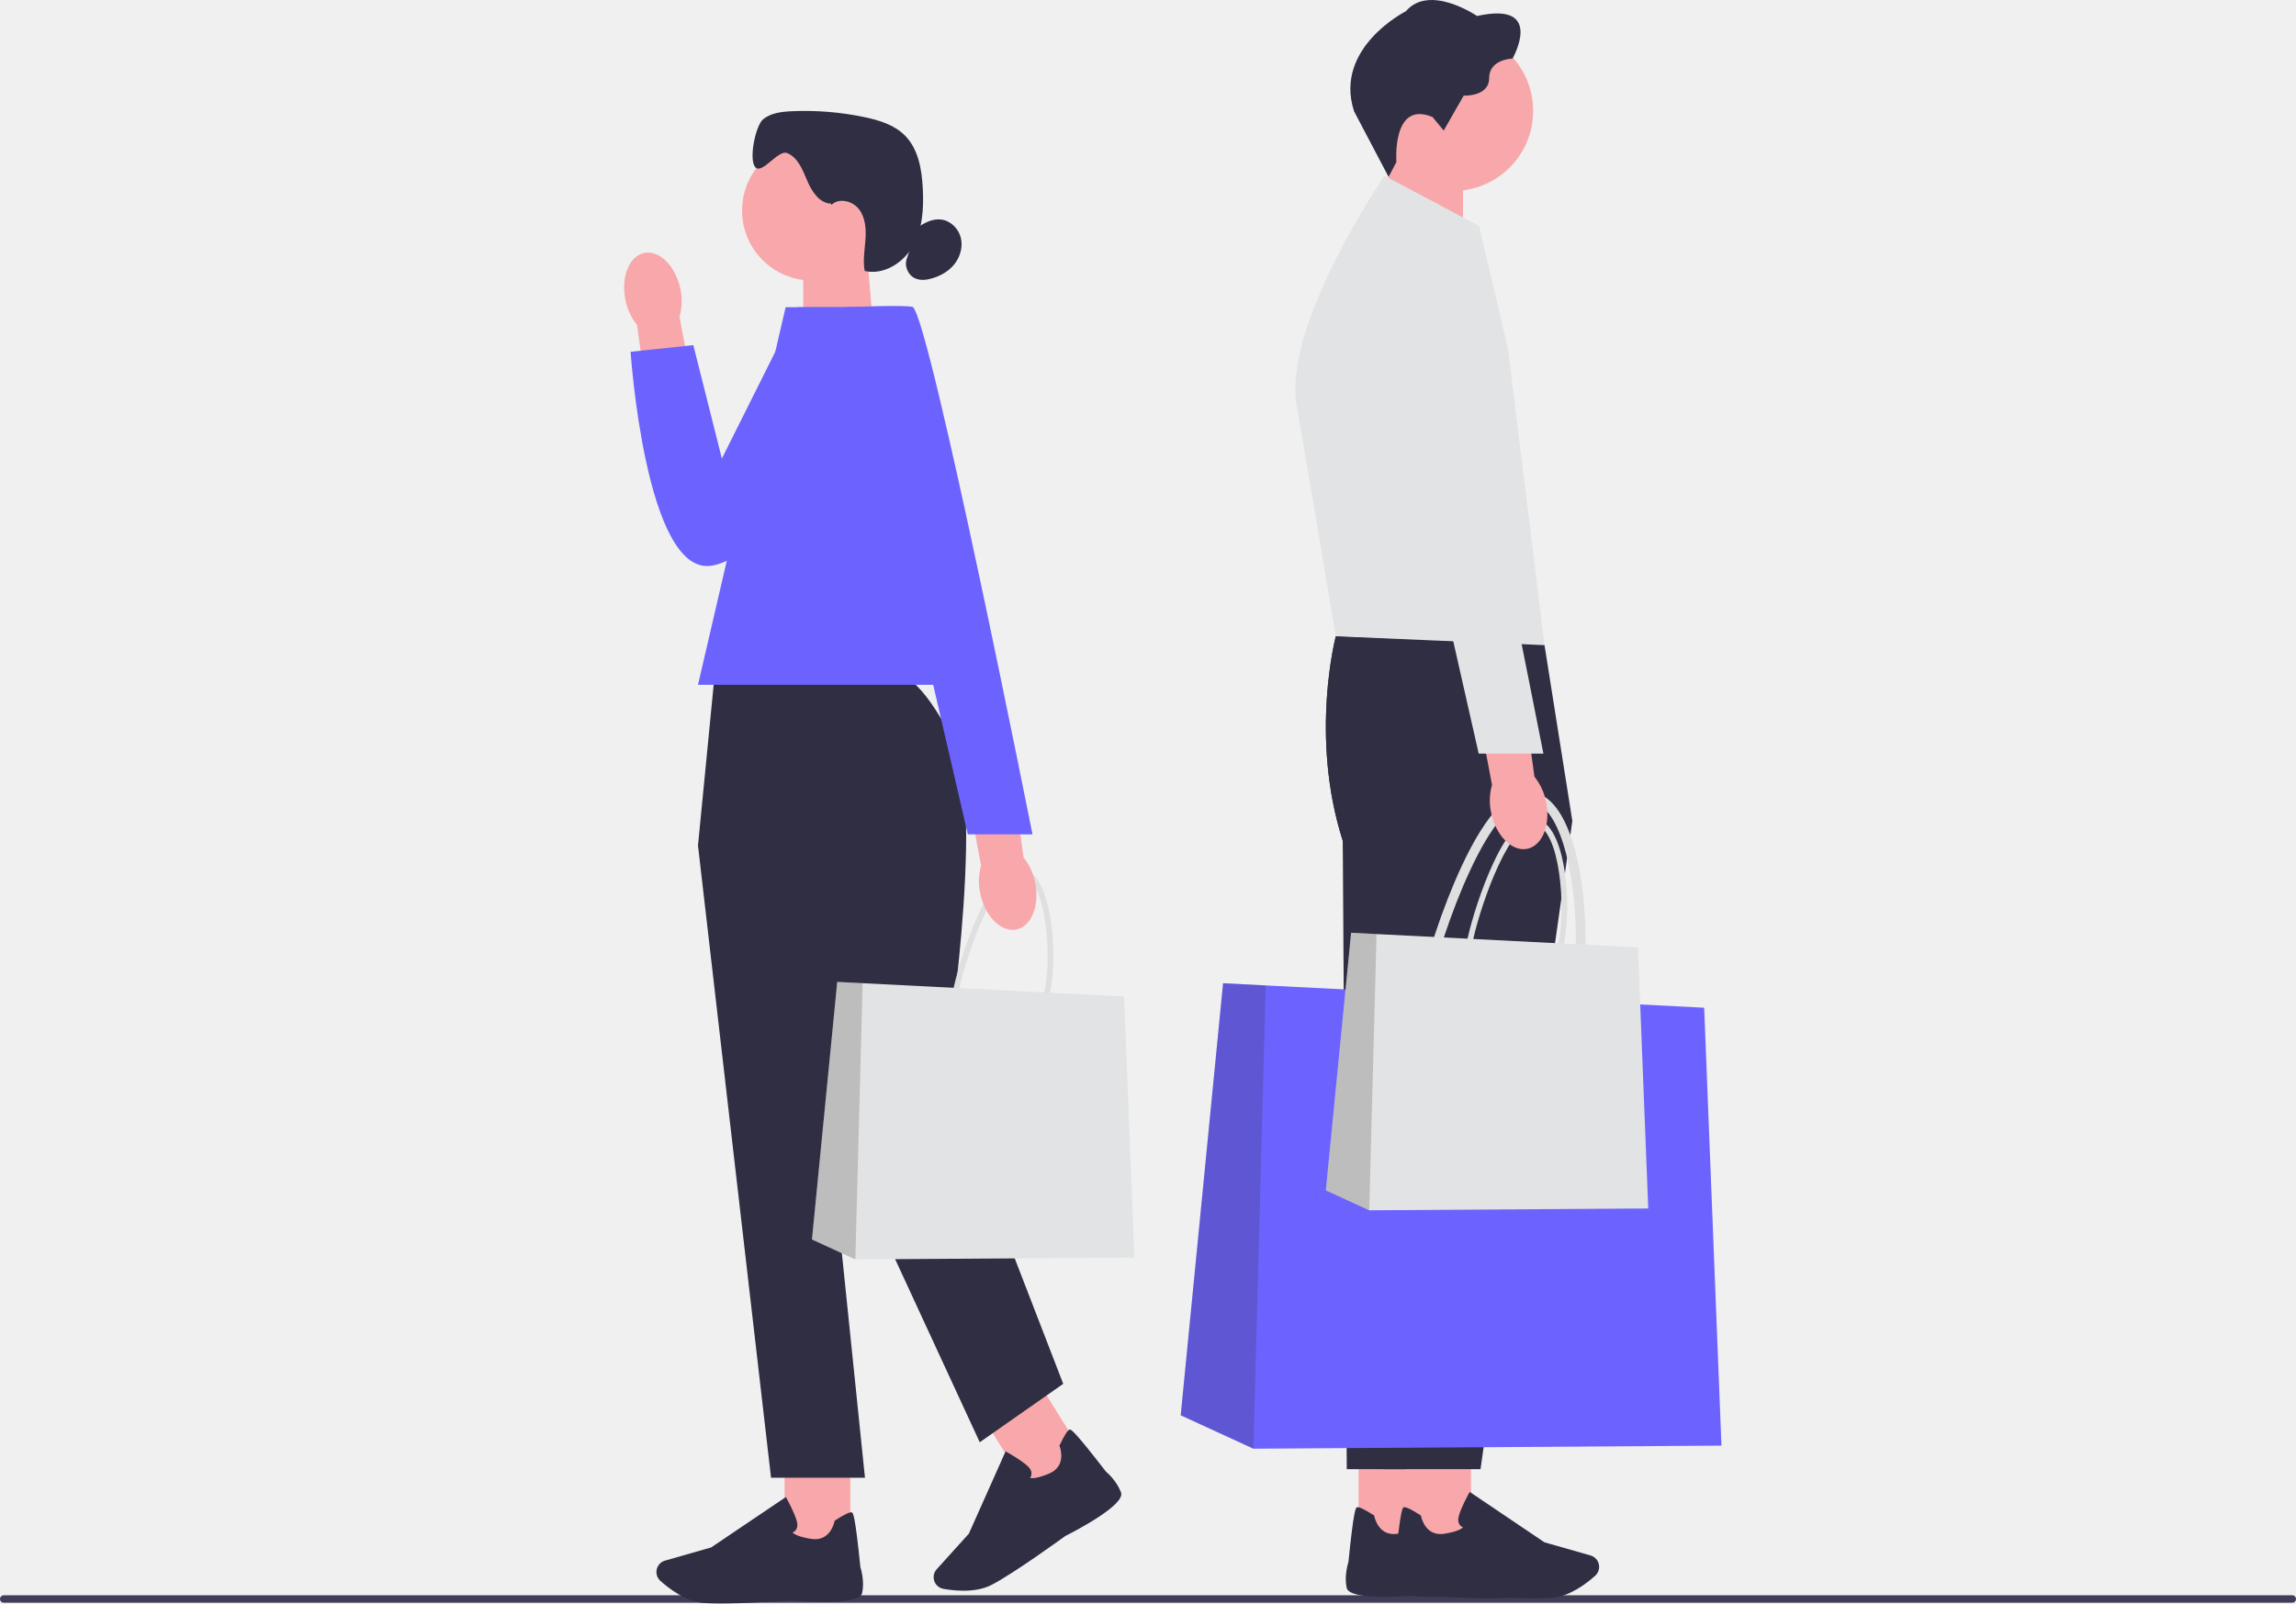
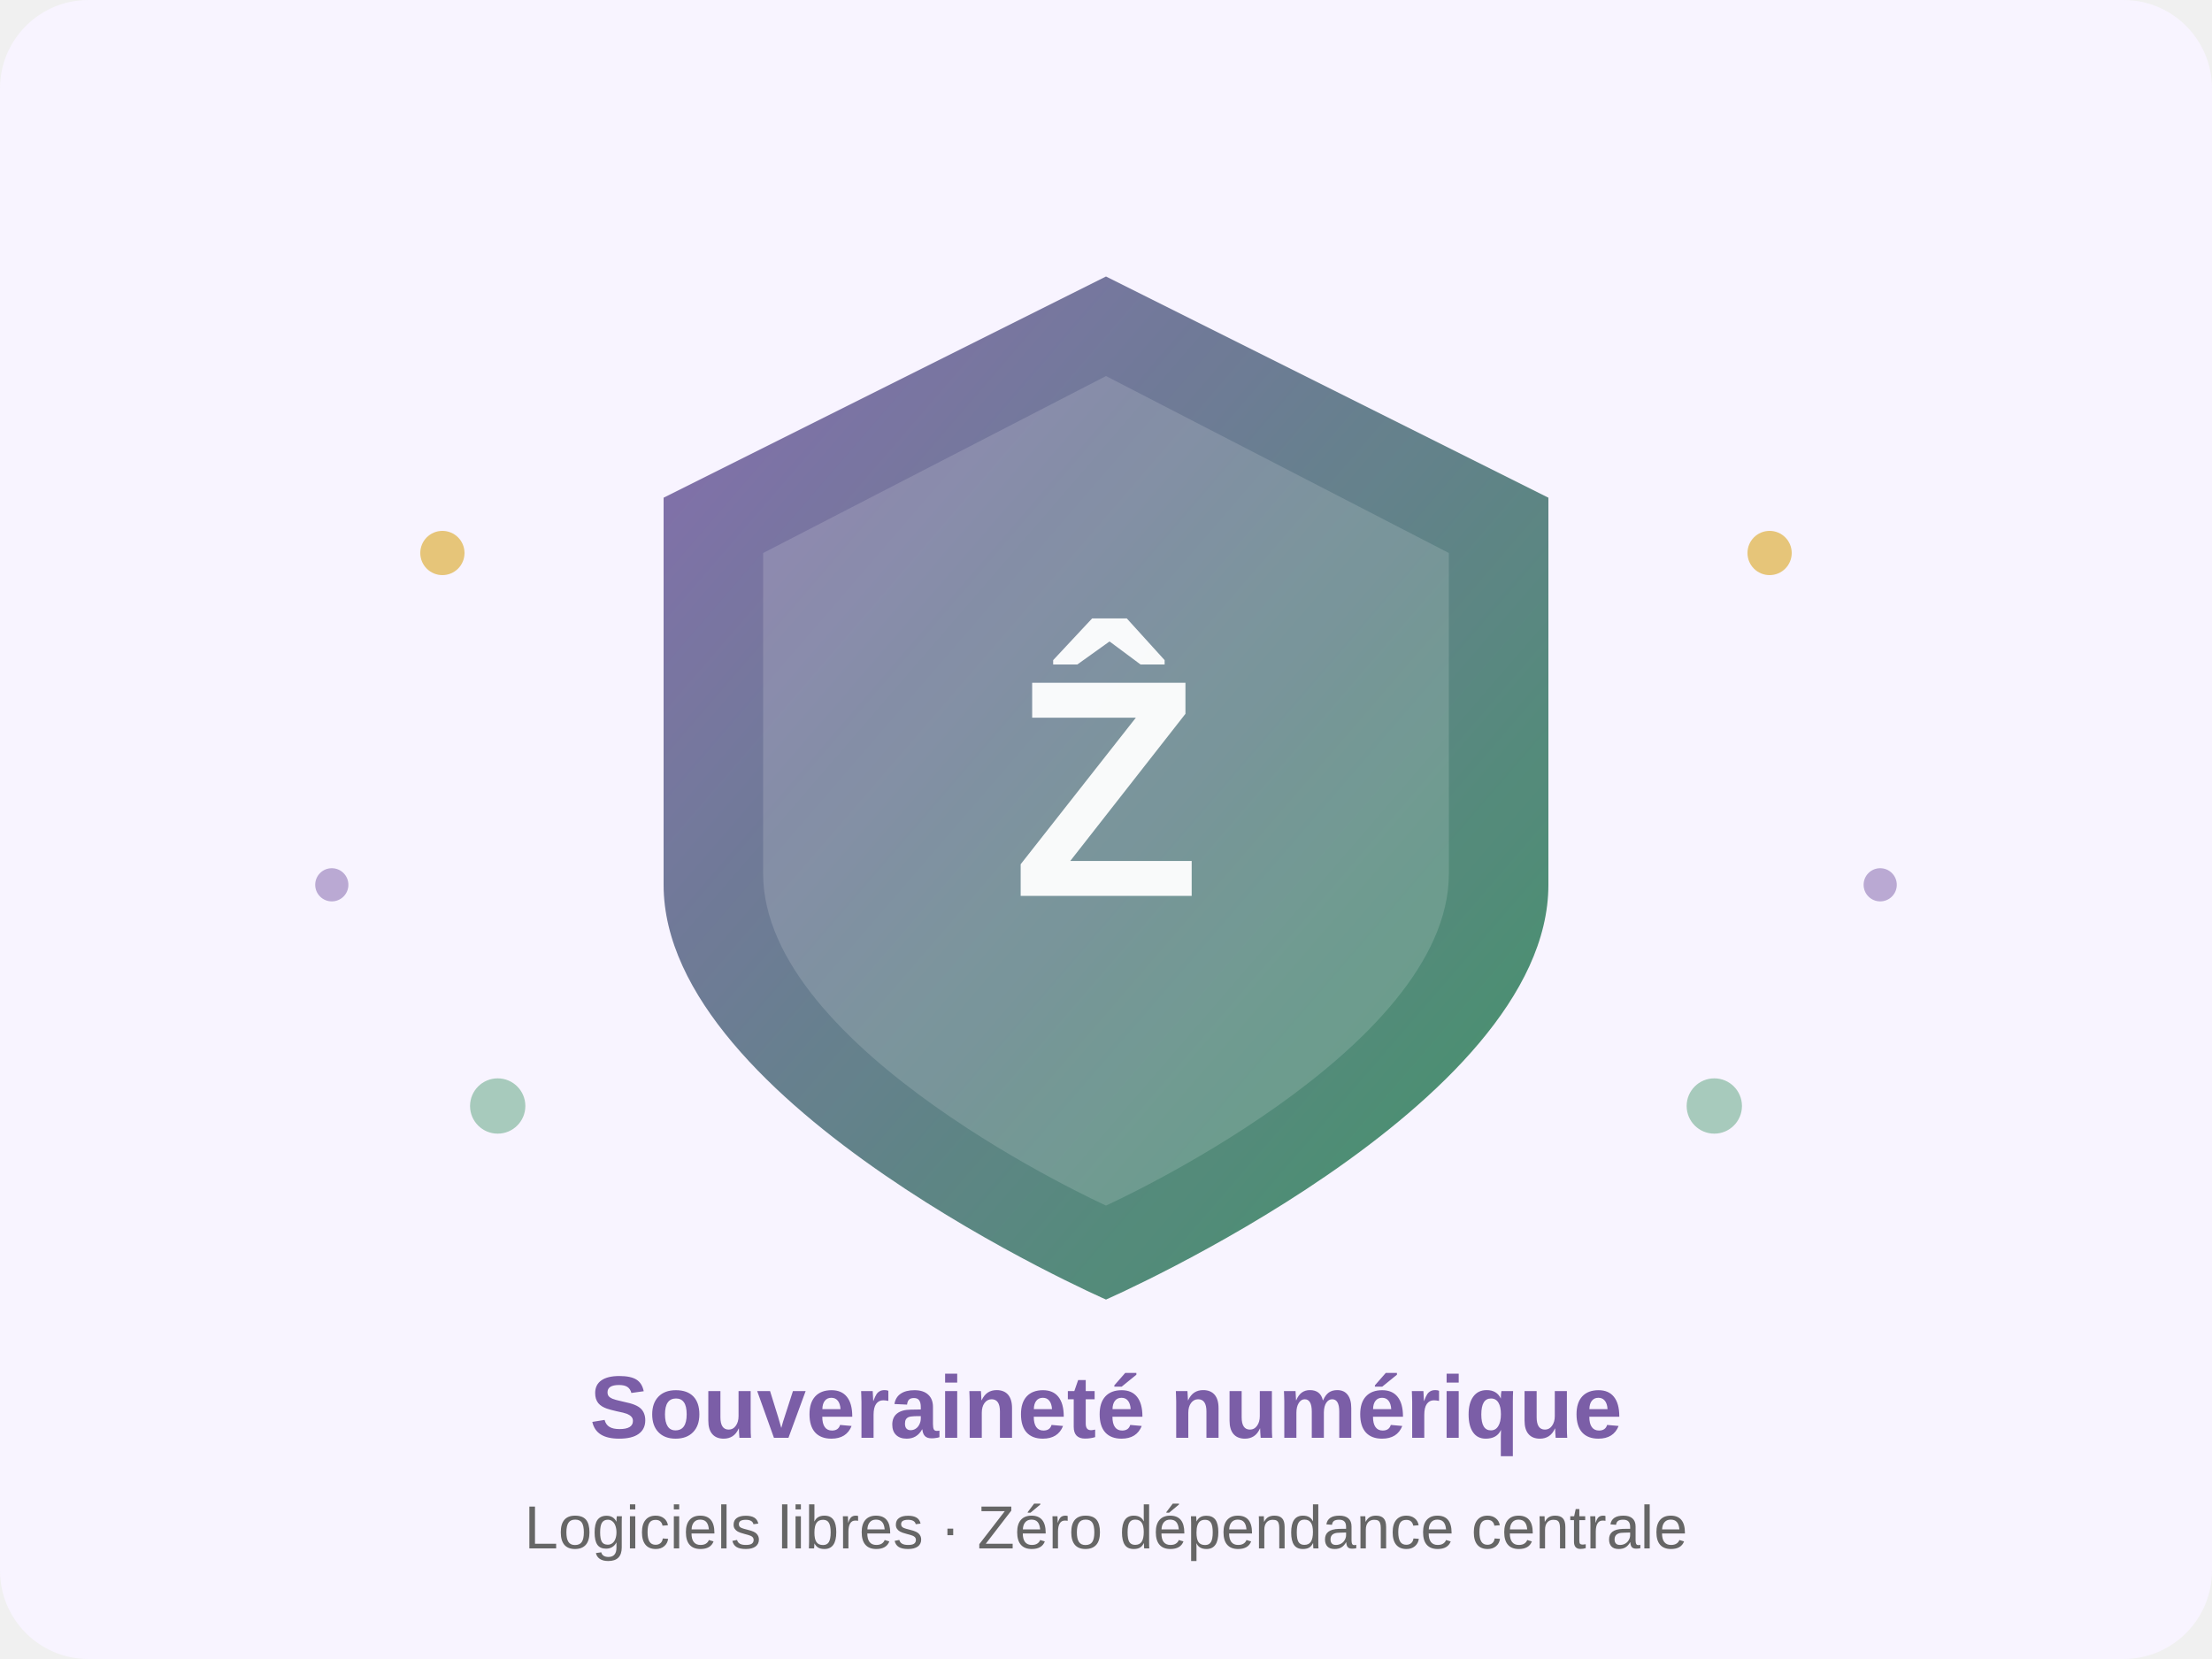
- <svg xmlns="http://www.w3.org/2000/svg" width="731.67" height="511.12" viewBox="0 0 731.67 511.12" version="1.1" id="svg980">
-   <defs id="defs984" />
-   <path d="m0,509.7c0,.66.53,1.19,1.19,1.19h729.29c.66,0,1.19-.53,1.19-1.19s-.53-1.19-1.19-1.19H1.19c-.66,0-1.19.53-1.19,1.19Z" fill="#3f3d58" id="path911" />
-   <polygon points="440.61 79.12 466.22 87.54 466.22 50.67 442.98 50.67 440.61 79.12" fill="#f8a8ab" id="polygon913" />
-   <circle cx="463.05" cy="35.35" r="25.52" fill="#f8a8ab" id="circle915" />
-   <path d="m456.55,37.35l3.52,4.27,6.36-11.14s8.12.42,8.12-5.61,7.45-6.2,7.45-6.2c0,0,10.55-18.42-11.3-13.57,0,0-15.16-10.38-22.69-1.51,0,0-23.11,11.64-16.5,31.9l10.99,20.89,2.49-4.73s-1.51-19.85,11.56-14.32v.02Z" fill="#2f2e43" id="path917" />
-   <rect x="432.93" y="461.78" width="20.94" height="29.71" fill="#f8a8ab" id="rect919" />
-   <path d="m451.55,508.51c-3.58.32-21.5,1.74-22.4-2.37-.82-3.77.39-7.71.56-8.25,1.72-17.14,2.36-17.33,2.75-17.44.61-.18,2.39.67,5.28,2.53l.18.12.04.21c.05.27,1.33,6.56,7.4,5.59,4.16-.66,5.51-1.58,5.94-2.03-.35-.16-.79-.44-1.1-.92-.45-.7-.53-1.6-.23-2.68.78-2.85,3.12-7.06,3.22-7.23l.27-.48,23.8,16.06,14.7,4.2c1.11.32,2,1.11,2.45,2.17h0c.62,1.48.24,3.2-.96,4.28-2.67,2.4-7.97,6.51-13.54,7.02-1.48.14-3.44.19-5.64.19-9.19,0-22.61-.95-22.71-.97h0Z" fill="#2f2e43" id="path921" />
-   <path d="m480.61,205.64l-54.93-2.81s-8.42,31.92,2.22,65.18l1.28,200.29h31.04l29.26-206.61-8.87-56.05h0Z" fill="#2f2e43" id="path923" />
-   <path d="m471.35,72.03l-30.15-16s-32.49,47.48-28,73.2c4.5,25.72,12.48,73.6,12.48,73.6l66.51,2.81-11.61-94.29-9.23-39.32s0,0,0,0Z" fill="#e2e3e4" id="path925" />
-   <rect x="447.83" y="461.78" width="20.94" height="29.71" fill="#f8a8ab" id="rect927" />
-   <path d="m466.45,508.51c-3.58.32-21.5,1.74-22.4-2.37-.82-3.77.39-7.71.56-8.25,1.72-17.14,2.36-17.33,2.75-17.44.61-.18,2.39.67,5.28,2.53l.18.12.04.21c.05.27,1.33,6.56,7.4,5.59,4.16-.66,5.51-1.58,5.94-2.03-.35-.16-.79-.44-1.1-.92-.45-.7-.53-1.6-.23-2.68.78-2.85,3.12-7.06,3.22-7.23l.27-.48,23.8,16.06,14.7,4.2c1.11.32,2,1.11,2.45,2.17h0c.62,1.48.24,3.2-.96,4.28-2.67,2.4-7.97,6.51-13.54,7.02-1.48.14-3.44.19-5.64.19-9.19,0-22.61-.95-22.71-.97h0Z" fill="#2f2e43" id="path929" />
-   <path d="m492.19,205.64l-66.51-2.81s-8.42,31.92,2.22,65.18l12.86,200.29h31.04l29.26-206.61-8.87-56.05h0Z" fill="#2f2e43" id="path931" />
-   <path d="m485.25,336.46c-4.65,0-9.72-1.14-14.73-2.26-3.71-.83-6.98-1.04-9.6-1.2-3.98-.25-7.13-.45-8.88-2.78-1.73-2.3-1.73-6.21,0-13.92,2.3-10.24,7.42-26.6,13.68-40.06,8.09-17.36,15.86-25.35,23.11-23.72,9.71,2.18,13.58,18.39,15.03,27.85,2.02,13.21,1.84,28.91-.44,39.07h0c-3.02,13.45-9.95,17.01-18.18,17.01h.01Zm1.77-81.13c-5.33,0-11.87,7.78-18.57,22.18-6.17,13.25-11.21,29.36-13.48,39.45-1.45,6.48-1.61,10.01-.53,11.46.92,1.22,3.33,1.38,6.66,1.58,2.73.17,6.13.38,10.07,1.27,15.66,3.51,25.45,4.79,29.32-12.48,4.15-18.5.99-60.35-12.32-63.34-.38-.09-.77-.13-1.16-.13h.01Z" fill="#dfdfe0" id="path933" />
-   <polygon points="548.58 460.81 399.43 461.79 376.26 451.13 389.76 313.42 403.34 314.11 543.07 321.22 548.58 460.81" fill="#6c63ff" id="polygon935" />
-   <polygon points="399.43 461.79 376.26 451.13 389.76 313.42 403.34 314.11 399.43 461.79" fill="#272223" isolation="isolate" opacity=".2" id="polygon937" />
-   <path d="m487.5,311.06c-2.77,0-5.8-.68-8.78-1.35-2.21-.5-4.16-.62-5.73-.72-2.37-.15-4.25-.27-5.29-1.66-1.03-1.37-1.03-3.7,0-8.3,1.37-6.11,4.42-15.86,8.16-23.88,4.82-10.35,9.46-15.11,13.78-14.14,5.79,1.3,8.1,10.96,8.96,16.61,1.2,7.88,1.1,17.24-.26,23.29h0c-1.8,8.02-5.93,10.14-10.84,10.14h0Zm1.06-48.37c-3.18,0-7.08,4.64-11.07,13.23-3.68,7.9-6.69,17.5-8.03,23.52-.87,3.86-.96,5.97-.31,6.83.55.73,1.98.82,3.97.94,1.63.1,3.65.23,6,.76,9.33,2.09,15.17,2.85,17.48-7.44,2.47-11.03.59-35.98-7.34-37.76-.23-.05-.46-.08-.69-.08h-.01Z" fill="#dfdfe0" id="path939" />
-   <polygon points="525.25 385.21 436.33 385.79 422.51 379.44 430.56 297.33 438.66 297.74 521.97 301.98 525.25 385.21" fill="#e2e3e4" id="polygon941" />
-   <polygon points="436.33 385.79 422.51 379.44 430.56 297.33 438.66 297.74 436.33 385.79" fill="#272223" isolation="isolate" opacity=".2" id="polygon943" />
-   <path id="uuid-2ebd868f-c256-4818-ab73-e4d3dd12d9e3-46-44-87-46-99-266-52" d="m492.7,255.64c1.49,7.32-1.24,14.01-6.08,14.94s-9.97-4.26-11.45-11.58c-.63-2.92-.53-5.94.29-8.82l-5.89-31.11,15.22-2.41,4.19,30.92c1.89,2.36,3.16,5.12,3.72,8.06h0Z" fill="#f8a8ab" />
-   <path d="m433,71.45s22.26-2.82,24.92,3.83,33.92,164.94,33.92,164.94h-20.62l-38.22-168.77s0,0,0,0Z" fill="#e2e3e4" id="path946" />
-   <polygon points="278.34 105.33 255.98 112.68 255.98 80.5 276.27 80.5 278.34 105.33" fill="#f8a8ab" id="polygon948" />
-   <circle cx="258.75" cy="67.13" r="22.28" fill="#f8a8ab" id="circle950" />
-   <path d="m264.87,64.92c-3.73-.11-6.18-3.88-7.63-7.32s-2.94-7.39-6.4-8.81c-2.83-1.16-7.82,6.69-10.05,4.6-2.33-2.18-.06-13.37,2.41-15.38s5.85-2.4,9.03-2.55c7.76-.36,15.57.27,23.18,1.86,4.71.98,9.55,2.46,12.95,5.86,4.3,4.32,5.4,10.83,5.71,16.92.32,6.23-.04,12.75-3.07,18.2-3.03,5.45-9.37,9.47-15.45,8.08-.61-3.3.01-6.69.25-10.05.23-3.35-.01-6.97-2.06-9.64s-6.42-3.73-8.8-1.36" fill="#2f2e43" id="path952" />
-   <path d="m292.28,72.64c2.23-1.63,4.9-3,7.64-2.66,2.96.36,5.47,2.8,6.23,5.69s-.09,6.07-1.93,8.43c-1.83,2.36-4.56,3.92-7.44,4.7-1.67.45-3.5.64-5.09-.04-2.34-1.01-3.61-4-2.69-6.38" fill="#2f2e43" id="path954" />
-   <rect x="250.02" y="463.43" width="20.94" height="29.71" fill="#f8a8ab" id="rect956" />
-   <path d="m229.62,511.12c-2.2,0-4.16-.05-5.64-.19-5.56-.51-10.87-4.62-13.54-7.02-1.2-1.08-1.58-2.8-.96-4.28h0c.45-1.06,1.34-1.86,2.45-2.17l14.7-4.2,23.8-16.06.27.48c.1.18,2.44,4.39,3.22,7.23.3,1.08.22,1.98-.23,2.68-.31.48-.75.76-1.1.92.43.45,1.78,1.37,5.94,2.03,6.07.96,7.35-5.33,7.4-5.59l.04-.21.18-.12c2.89-1.86,4.67-2.71,5.28-2.53.38.11,1.02.31,2.75,17.44.17.54,1.38,4.48.56,8.25-.89,4.1-18.81,2.69-22.4,2.37-.1.01-13.52.97-22.71.97h-.01Z" fill="#2f2e43" id="path958" />
-   <rect x="319.09" y="443.36" width="20.94" height="29.71" transform="translate(-192.55 243.81) rotate(-31.95)" fill="#f8a8ab" id="rect960" />
-   <path d="m306.98,507.05c-2.46,0-4.72-.3-6.33-.58-1.58-.28-2.82-1.54-3.08-3.12h0c-.18-1.14.15-2.29.93-3.14l10.25-11.34,11.7-26.22.48.26c.18.1,4.39,2.43,6.56,4.43.83.76,1.24,1.57,1.22,2.4-.01.58-.23,1.04-.45,1.37.6.16,2.23.22,6.11-1.42,5.66-2.39,3.42-8.41,3.32-8.66l-.08-.2.09-.19c1.47-3.11,2.52-4.77,3.14-4.94.39-.11,1.03-.28,11.56,13.35.43.36,3.54,3.07,4.84,6.7,1.41,3.95-14.54,12.24-17.75,13.86-.1.08-16.79,12.21-23.65,15.66-2.72,1.37-5.94,1.79-8.87,1.79h0Z" fill="#2f2e43" id="path962" />
-   <path d="m286.38,214.98h-58.63l-5.32,54.54,23.28,201.52h29.93l-11.97-116.39,48.55,105.08,26.6-18.62-37.91-98.1s13.54-85.46,2.9-106.75-17.43-21.28-17.43-21.28h0Z" fill="#2f2e43" id="path964" />
-   <polygon points="315.54 218.3 222.43 218.3 250.36 97.92 290.93 97.92 315.54 218.3" fill="#6c63ff" id="polygon966" />
-   <path id="uuid-f899ad7f-3d0f-4b30-ad3c-9c1473a48add-47-45-88-47-100-267-53" d="m199.3,95.55c-1.49-7.32,1.24-14.01,6.08-14.94s9.97,4.26,11.45,11.58c.63,2.92.53,5.94-.29,8.82l5.89,31.11-15.22,2.41-4.19-30.92c-1.89-2.36-3.16-5.12-3.72-8.06h0Z" fill="#f8a8ab" />
-   <path d="m289.94,97.92h-35.78l-24.12,48.24-9.1-36.15-19.99,2.12s4.73,70.63,25.4,68.24c20.67-2.39,68.88-66.02,63.58-82.46h.01Z" fill="#6c63ff" id="path969" />
-   <path d="m323.73,326.73c-2.77,0-5.8-.68-8.78-1.35-2.21-.5-4.16-.62-5.73-.72-2.37-.15-4.25-.27-5.29-1.66-1.03-1.37-1.03-3.7,0-8.3,1.37-6.11,4.42-15.86,8.16-23.88,4.82-10.35,9.46-15.11,13.78-14.14,5.79,1.3,8.1,10.96,8.96,16.61,1.2,7.88,1.1,17.24-.26,23.29h0c-1.8,8.02-5.93,10.14-10.84,10.14h0Zm1.06-48.37c-3.18,0-7.08,4.64-11.07,13.23-3.68,7.9-6.69,17.5-8.03,23.52-.87,3.86-.96,5.97-.31,6.83.55.73,1.98.82,3.97.94,1.63.1,3.65.23,6,.76,9.33,2.09,15.17,2.85,17.48-7.44,2.47-11.03.59-35.98-7.34-37.76-.23-.05-.46-.08-.69-.08h-.01Z" fill="#dfdfe0" id="path971" />
-   <polygon points="361.49 400.87 272.57 401.45 258.75 395.1 266.8 312.99 274.9 313.4 358.21 317.64 361.49 400.87" fill="#e2e3e4" id="polygon973" />
-   <polygon points="272.57 401.45 258.75 395.1 266.8 312.99 274.9 313.4 272.57 401.45" fill="#272223" isolation="isolate" opacity=".2" id="polygon975" />
-   <path id="uuid-aa721d86-32e3-4ace-957f-0814f6d1eb89-48-46-89-48-101-268-54" d="m329.89,281.37c1.49,7.32-1.24,14.01-6.08,14.94s-9.97-4.26-11.45-11.58c-.63-2.92-.53-5.94.29-8.82l-5.89-31.11,15.22-2.41,4.19,30.92c1.89,2.36,3.16,5.12,3.72,8.06h0Z" fill="#f8a8ab" />
-   <path d="m269.54,97.92s20.33-.86,21.39,0c5.55,4.53,38.1,168.04,38.1,168.04h-20.62l-38.87-168.04s0,0,0,0Z" fill="#6c63ff" id="path978" />
+ <svg xmlns="http://www.w3.org/2000/svg" viewBox="0 0 400 300">
+   <defs>
+     <linearGradient id="shield" x1="0%" y1="0%" x2="100%" y2="100%">
+       <stop offset="0%" style="stop-color:#7B5EA7" />
+       <stop offset="100%" style="stop-color:#2E8B57" />
+     </linearGradient>
+   </defs>
+   <rect width="400" height="300" fill="#F8F4FF" rx="16" />
+   <path d="M200 50 L280 90 L280 160 C280 200 200 235 200 235 C200 235 120 200 120 160 L120 90 Z" fill="url(#shield)" opacity="0.9" />
+   <path d="M200 68 L262 100 L262 158 C262 190 200 218 200 218 C200 218 138 190 138 158 L138 100 Z" fill="white" opacity="0.15" />
+   <text x="200" y="162" text-anchor="middle" font-family="Nunito, Arial" font-size="56" fill="white" font-weight="900" opacity="0.95">Ẑ</text>
+   <circle cx="80" cy="100" r="4" fill="#DAA520" opacity="0.6" />
+   <circle cx="320" cy="100" r="4" fill="#DAA520" opacity="0.6" />
+   <circle cx="60" cy="160" r="3" fill="#7B5EA7" opacity="0.5" />
+   <circle cx="340" cy="160" r="3" fill="#7B5EA7" opacity="0.5" />
+   <circle cx="90" cy="200" r="5" fill="#2E8B57" opacity="0.4" />
+   <circle cx="310" cy="200" r="5" fill="#2E8B57" opacity="0.4" />
+   <text x="200" y="260" text-anchor="middle" font-family="Nunito, Arial" font-size="16" fill="#7B5EA7" font-weight="700">Souveraineté numérique</text>
+   <text x="200" y="280" text-anchor="middle" font-family="Arial" font-size="11" fill="#666">Logiciels libres · Zéro dépendance centrale</text>
</svg>
